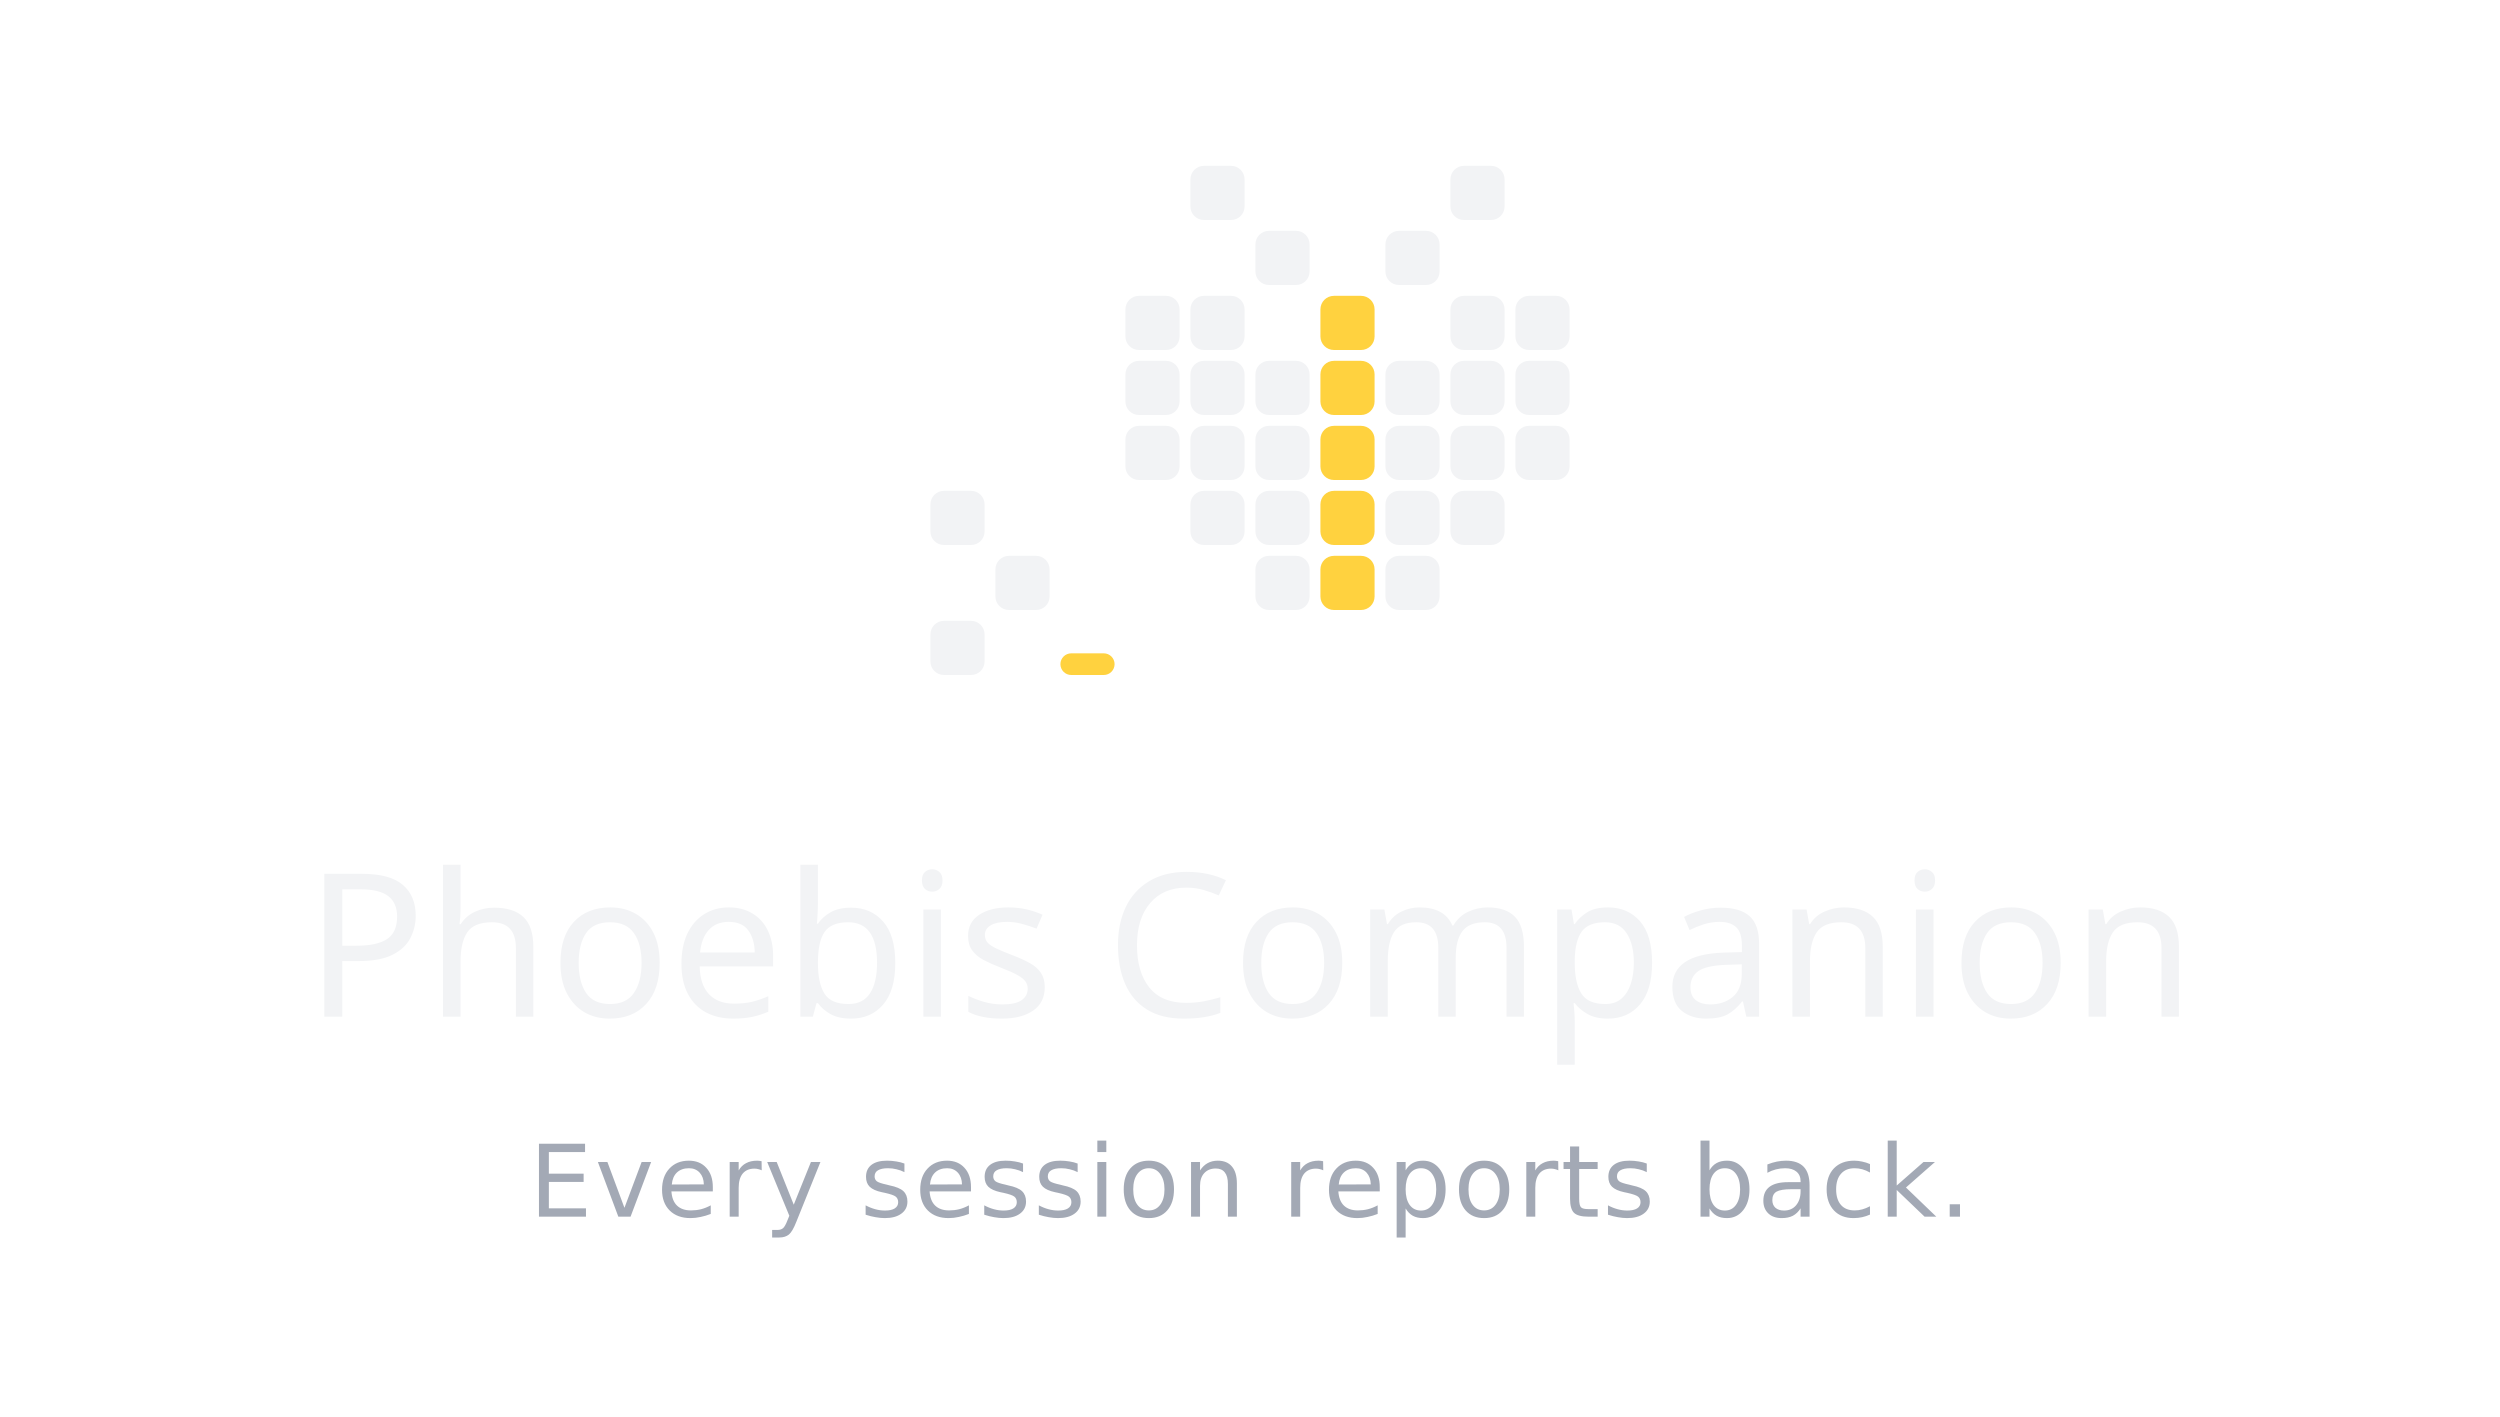
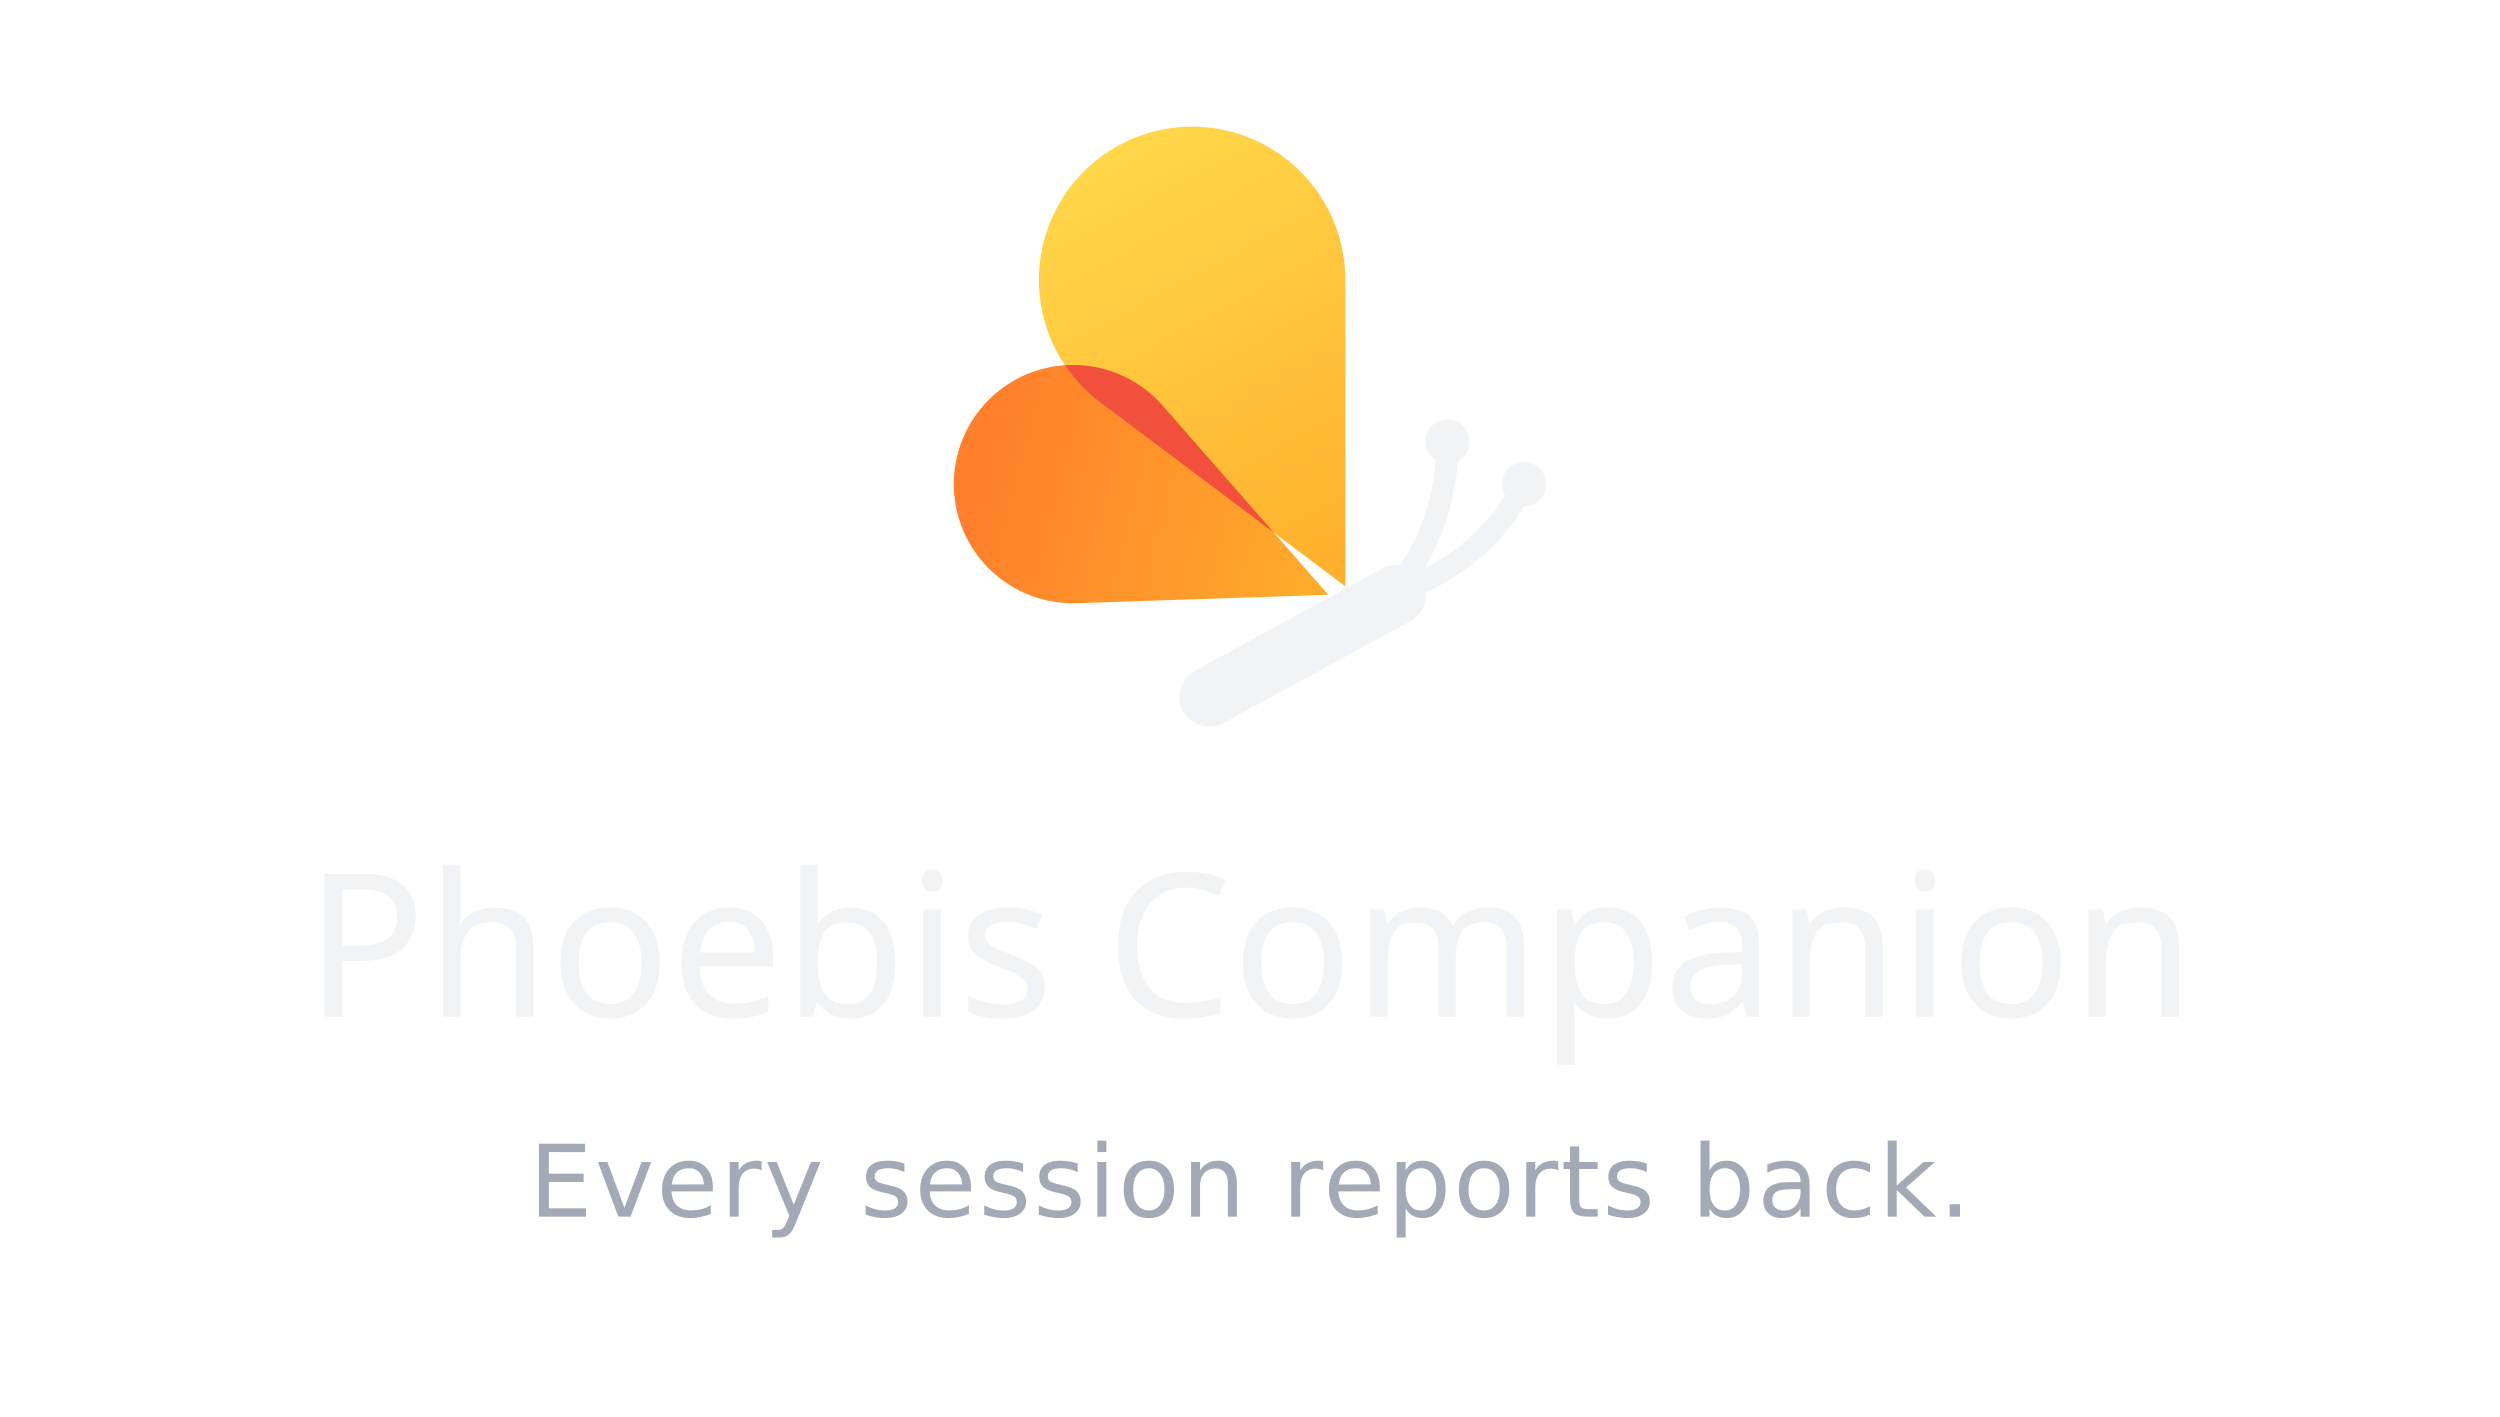
<svg xmlns="http://www.w3.org/2000/svg" viewBox="0 0 300 170" role="img" aria-label="Phoebis Companion">
-   <g transform="translate(107.75 16) scale(0.65)">
-     <rect x="54" y="6" width="10" height="10" rx="2.5" fill="#F2F3F5" />
-     <rect x="102" y="6" width="10" height="10" rx="2.5" fill="#F2F3F5" />
-     <rect x="66" y="18" width="10" height="10" rx="2.5" fill="#F2F3F5" />
-     <rect x="90" y="18" width="10" height="10" rx="2.5" fill="#F2F3F5" />
-     <rect x="42" y="30" width="10" height="10" rx="2.5" fill="#F2F3F5" />
-     <rect x="54" y="30" width="10" height="10" rx="2.5" fill="#F2F3F5" />
-     <rect x="78" y="30" width="10" height="10" rx="2.5" fill="#FFD23F" />
-     <rect x="102" y="30" width="10" height="10" rx="2.5" fill="#F2F3F5" />
-     <rect x="114" y="30" width="10" height="10" rx="2.5" fill="#F2F3F5" />
-     <rect x="42" y="42" width="10" height="10" rx="2.5" fill="#F2F3F5" />
-     <rect x="54" y="42" width="10" height="10" rx="2.5" fill="#F2F3F5" />
-     <rect x="66" y="42" width="10" height="10" rx="2.5" fill="#F2F3F5" />
-     <rect x="78" y="42" width="10" height="10" rx="2.5" fill="#FFD23F" />
-     <rect x="90" y="42" width="10" height="10" rx="2.5" fill="#F2F3F5" />
-     <rect x="102" y="42" width="10" height="10" rx="2.5" fill="#F2F3F5" />
-     <rect x="114" y="42" width="10" height="10" rx="2.5" fill="#F2F3F5" />
-     <rect x="42" y="54" width="10" height="10" rx="2.5" fill="#F2F3F5" />
-     <rect x="54" y="54" width="10" height="10" rx="2.5" fill="#F2F3F5" />
-     <rect x="66" y="54" width="10" height="10" rx="2.5" fill="#F2F3F5" />
-     <rect x="78" y="54" width="10" height="10" rx="2.5" fill="#FFD23F" />
-     <rect x="90" y="54" width="10" height="10" rx="2.5" fill="#F2F3F5" />
-     <rect x="102" y="54" width="10" height="10" rx="2.5" fill="#F2F3F5" />
-     <rect x="114" y="54" width="10" height="10" rx="2.5" fill="#F2F3F5" />
-     <rect x="54" y="66" width="10" height="10" rx="2.5" fill="#F2F3F5" />
-     <rect x="66" y="66" width="10" height="10" rx="2.5" fill="#F2F3F5" />
-     <rect x="78" y="66" width="10" height="10" rx="2.5" fill="#FFD23F" />
-     <rect x="90" y="66" width="10" height="10" rx="2.5" fill="#F2F3F5" />
-     <rect x="102" y="66" width="10" height="10" rx="2.5" fill="#F2F3F5" />
-     <rect x="66" y="78" width="10" height="10" rx="2.5" fill="#F2F3F5" />
-     <rect x="78" y="78" width="10" height="10" rx="2.5" fill="#FFD23F" />
-     <rect x="90" y="78" width="10" height="10" rx="2.5" fill="#F2F3F5" />
-     <rect x="6" y="66" width="10" height="10" rx="2.5" fill="#F2F3F5" />
-     <rect x="18" y="78" width="10" height="10" rx="2.5" fill="#F2F3F5" />
-     <rect x="6" y="90" width="10" height="10" rx="2.5" fill="#F2F3F5" />
-     <rect x="30" y="96" width="10" height="4" rx="2" fill="#FFD23F" />
-   </g>
+   <defs>
+     <linearGradient id="companion-dark-a" gradientUnits="userSpaceOnUse" x1="159.396" y1="71.37" x2="116.502" y2="60.136">
+       <stop offset="0" stop-color="#FFAE2B" />
+       <stop offset="1" stop-color="#FF7F2A" />
+     </linearGradient>
+     <linearGradient id="companion-dark-b" gradientUnits="userSpaceOnUse" x1="132.843" y1="17.243" x2="161.438" y2="70.349">
+       <stop offset="0" stop-color="#FFD84A" />
+       <stop offset="1" stop-color="#FFAE2B" />
+     </linearGradient>
+   </defs>
+   <path d="M159.396 71.37L139.512 48.672A14.298 14.298 0 1 0 129.238 72.383Z" fill="url(#companion-dark-a)" />
+   <path d="M161.438 70.349L161.438 33.583A18.383 18.383 0 1 0 132.026 48.289Z" fill="url(#companion-dark-b)" />
+   <path d="M152.875 63.926L139.512 48.672A14.298 14.298 0 0 0 127.792 43.828A18.383 18.383 0 0 0 132.026 48.289Z" fill="#F0503C" />
+   <path d="M168.587 69.328Q173.694 62.179 173.694 52.987" fill="none" stroke="#F2F3F5" stroke-width="2.655" stroke-linecap="round" />
+   <circle cx="173.694" cy="52.987" r="2.655" fill="#F2F3F5" />
+   <path d="M169.609 70.349Q178.8 66.264 182.885 58.094" fill="none" stroke="#F2F3F5" stroke-width="2.655" stroke-linecap="round" />
+   <circle cx="182.885" cy="58.094" r="2.655" fill="#F2F3F5" />
+   <path d="M145.098 83.626L167.566 71.37" fill="none" stroke="#F2F3F5" stroke-width="7.149" stroke-linecap="round" />
  <text x="150" y="122" text-anchor="middle" font-family="Audiowide" font-size="24" fill="#F2F3F5">Phoebis Companion</text>
  <text x="150" y="146" text-anchor="middle" font-family="DejaVu Sans" font-size="12" letter-spacing="0.3" fill="#A3A9B5">Every session reports back.</text>
</svg>
